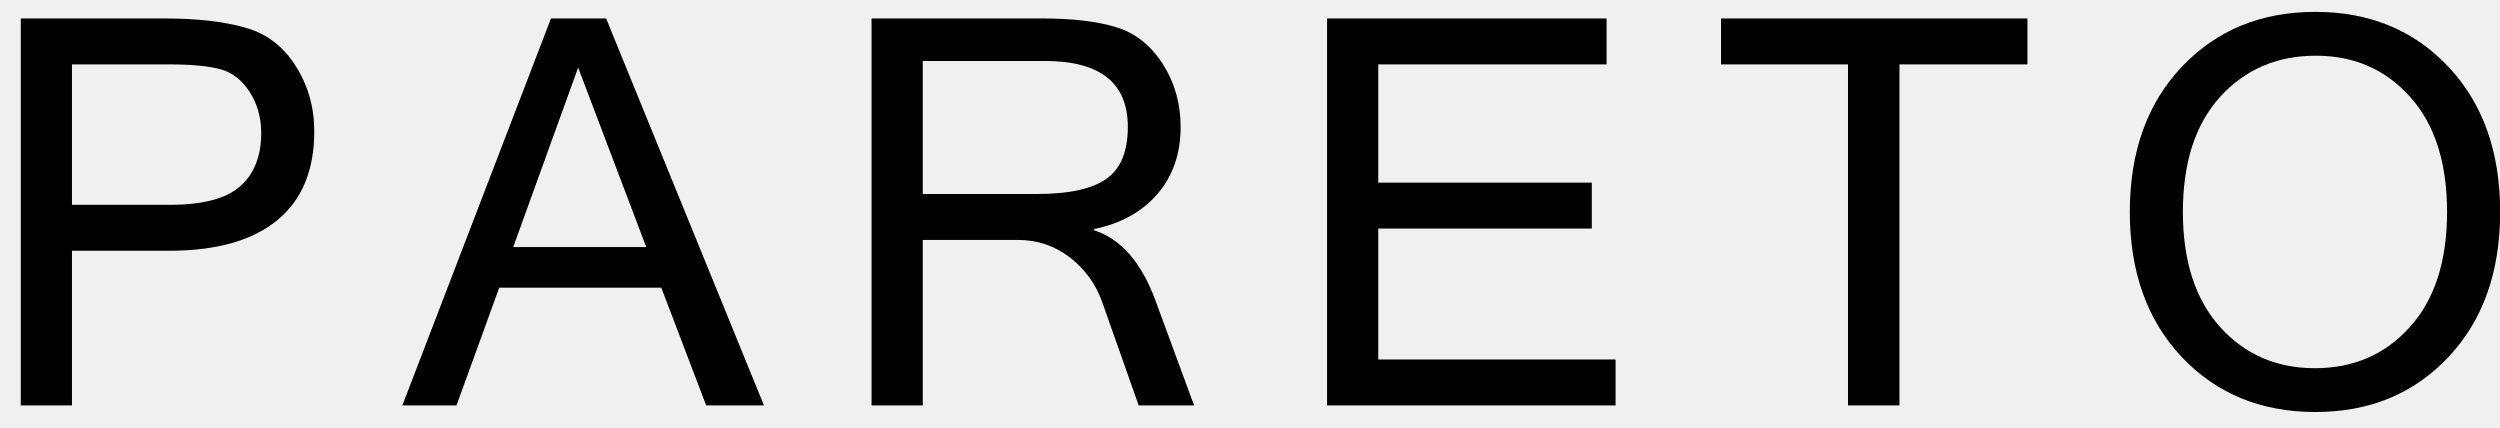
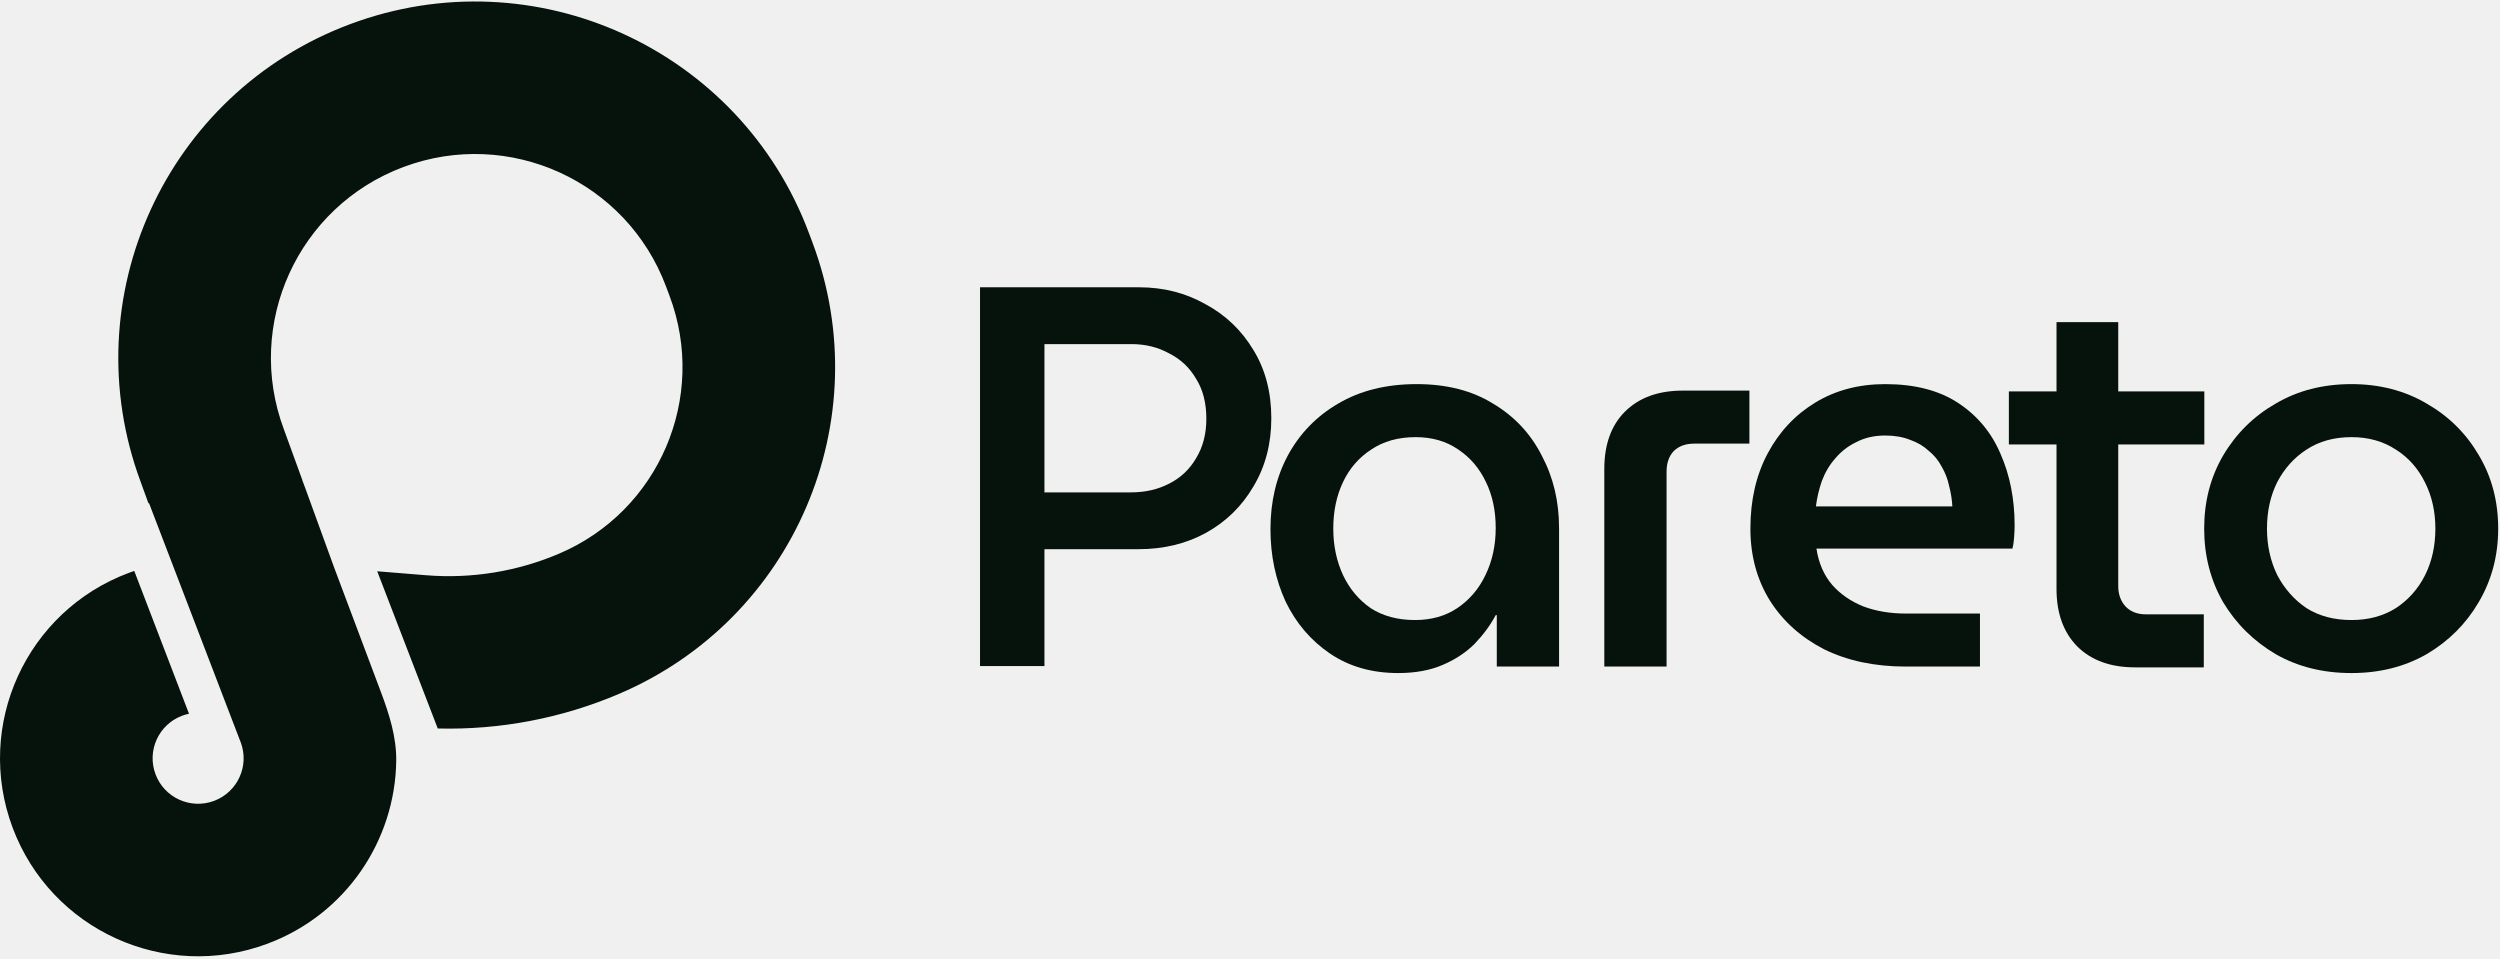
- <svg xmlns="http://www.w3.org/2000/svg" width="111" height="19" viewBox="0 0 111 19" fill="none">
-   <path d="M102.803 0.527C105.209 0.527 107.178 1.34 108.709 2.965C110.24 4.59 111.006 6.738 111.006 9.41C111.006 12.082 110.24 14.23 108.709 15.855C107.178 17.48 105.209 18.293 102.803 18.293C100.389 18.293 98.412 17.48 96.873 15.855C95.334 14.223 94.564 12.074 94.564 9.41C94.564 6.738 95.334 4.59 96.873 2.965C98.412 1.34 100.389 0.527 102.803 0.527ZM102.779 16.348C104.498 16.348 105.904 15.738 106.998 14.52C108.1 13.301 108.65 11.598 108.65 9.41C108.65 7.223 108.104 5.52 107.01 4.301C105.916 3.082 104.521 2.473 102.826 2.473C101.1 2.473 99.682 3.082 98.572 4.301C97.471 5.52 96.92 7.223 96.92 9.41C96.92 11.59 97.471 13.293 98.572 14.52C99.674 15.738 101.076 16.348 102.779 16.348Z" fill="black" />
-   <path d="M90.019 2.859H84.336V18H82.051V2.859H76.414V0.82H90.019V2.859Z" fill="black" />
-   <path d="M71.731 18H58.922V0.82H71.332V2.859H61.195V8.109H70.676V10.148H61.195V15.961H71.731V18Z" fill="black" />
-   <path d="M53.018 18H50.557L48.94 13.418C48.65 12.605 48.17 11.941 47.498 11.426C46.826 10.91 46.053 10.652 45.178 10.652H40.971V18H38.697V0.82H46.303C47.631 0.82 48.717 0.949 49.56 1.207C50.404 1.465 51.092 2.008 51.623 2.836C52.154 3.664 52.42 4.598 52.42 5.637C52.42 6.824 52.076 7.816 51.389 8.613C50.701 9.41 49.76 9.93 48.565 10.172V10.219C49.76 10.602 50.67 11.637 51.295 13.324L53.018 18ZM40.971 8.613H46.045C47.459 8.613 48.482 8.391 49.115 7.945C49.756 7.5 50.076 6.73 50.076 5.637C50.076 3.684 48.85 2.707 46.397 2.707H40.971V8.613Z" fill="black" />
-   <path d="M28.693 10.969L25.67 3L22.787 10.969H28.693ZM33.92 18H31.354L29.361 12.773H22.166L20.268 18H17.865L24.463 0.82H26.912L33.92 18Z" fill="black" />
-   <path d="M0.922 0.82H7.332C8.738 0.82 9.914 0.953 10.859 1.219C11.812 1.477 12.566 2.043 13.121 2.918C13.676 3.785 13.953 4.758 13.953 5.836C13.953 7.57 13.402 8.887 12.301 9.785C11.199 10.684 9.605 11.133 7.52 11.133H3.195V18H0.922V0.82ZM3.195 9.094H7.543C9.004 9.094 10.043 8.82 10.66 8.273C11.285 7.727 11.598 6.938 11.598 5.906C11.598 5.219 11.426 4.609 11.082 4.078C10.738 3.547 10.301 3.211 9.77 3.07C9.246 2.93 8.488 2.859 7.496 2.859H3.195V9.094Z" fill="black" />
+ <svg xmlns="http://www.w3.org/2000/svg" width="1743" height="668" viewBox="0 0 1743 668" fill="none">
+   <g clip-path="url(#clip0_8781_3490)">
+     <path d="M265.65 482.697C271.439 498.108 276.475 514.055 276.252 530.514C275.504 585.73 241.402 637.411 186.533 657.933C115.103 684.645 35.528 648.433 8.797 577.05C-17.934 505.667 18.302 426.141 89.732 399.429C91.018 398.949 92.305 398.488 93.596 398.048L131.773 497.617C130.178 497.943 128.587 498.399 127.014 498.987C110.605 505.126 102.281 523.395 108.421 539.794C114.562 556.19 132.842 564.51 149.251 558.372C165.66 552.237 173.984 533.968 167.844 517.569C167.681 517.137 167.511 516.71 167.332 516.287L103.887 350.752L103.516 350.938L98.115 336.089C50.375 207.72 115.606 64.89 244.017 16.867C372.608 -31.224 515.86 33.967 563.983 162.474L566.475 169.127C612.901 293.104 553.572 431.65 431.773 483.682C391.757 500.776 348.58 509.011 305.203 507.904L262.995 398.295L297.075 401.059C328.807 403.632 360.689 398.441 389.962 385.935C459.484 356.234 493.349 277.152 466.849 206.385L464.357 199.732C436.829 126.21 354.869 88.912 281.299 116.426C207.729 143.94 170.408 225.846 197.94 299.368L210.8 334.729L210.716 334.68L213.001 340.783L233.034 395.866L265.65 482.697Z" fill="#06130D" />
+     <path d="M974.857 469.257C956.488 469.257 940.632 464.729 927.293 455.677C913.958 446.621 903.639 434.551 896.342 419.46C889.294 404.118 885.77 387.267 885.77 368.908C885.77 349.794 889.797 332.691 897.848 317.601C906.152 302.259 917.858 290.187 932.957 281.385C948.31 272.33 966.552 267.804 987.693 267.804C1008.58 267.804 1026.33 272.33 1040.92 281.385C1055.77 290.187 1067.09 302.259 1074.9 317.601C1082.95 332.691 1086.98 349.542 1086.98 368.153V464.729H1043.56V428.89H1042.81C1039.04 435.933 1034.13 442.596 1028.09 448.883C1022.05 454.921 1014.62 459.825 1005.81 463.596C997.004 467.372 986.686 469.257 974.857 469.257ZM986.563 432.285C997.888 432.285 1007.7 429.52 1016.01 423.985C1024.56 418.202 1031.11 410.531 1035.64 400.974C1040.42 391.166 1042.81 380.225 1042.81 368.153C1042.81 356.081 1040.55 345.392 1036.01 336.086C1031.48 326.529 1025.07 318.984 1016.76 313.451C1008.46 307.667 998.515 304.775 986.94 304.775C974.857 304.775 964.539 307.667 955.985 313.451C947.426 318.984 940.886 326.529 936.355 336.086C931.824 345.643 929.56 356.458 929.56 368.53C929.56 380.351 931.824 391.166 936.355 400.974C940.886 410.531 947.303 418.202 955.608 423.985C964.162 429.52 974.481 432.285 986.563 432.285Z" fill="#06130D" />
+     <path d="M1118.52 464.73V327.031C1118.52 309.929 1123.3 296.599 1132.87 287.042C1142.68 277.233 1156.14 272.329 1173.26 272.329H1219.69V309.3H1181.18C1175.15 309.3 1170.36 311.06 1166.84 314.581C1163.57 318.102 1161.93 322.881 1161.93 328.917V464.73H1118.52Z" fill="#06130D" />
+     <path d="M1328.72 464.729C1307.07 464.729 1288.07 460.704 1271.71 452.659C1255.61 444.359 1243.03 433.042 1233.96 418.705C1224.91 404.118 1220.38 387.393 1220.38 368.53C1220.38 348.662 1224.4 331.182 1232.45 316.092C1240.51 301.002 1251.58 289.181 1265.68 280.63C1279.77 272.079 1296 267.804 1314.37 267.804C1335.01 267.804 1352 272.205 1365.33 281.007C1378.67 289.81 1388.49 301.631 1394.78 316.469C1401.32 331.308 1404.59 347.907 1404.59 366.267C1404.59 368.782 1404.47 371.674 1404.22 374.944C1403.97 378.213 1403.58 380.728 1403.08 382.489H1266.43C1267.94 392.549 1271.59 400.974 1277.38 407.765C1283.17 414.304 1290.46 419.334 1299.27 422.857C1308.08 426.125 1317.89 427.761 1328.72 427.761H1380.43V464.729H1328.72ZM1266.05 353.063H1361.18C1360.93 348.284 1360.17 343.506 1358.91 338.727C1357.91 333.949 1356.15 329.422 1353.63 325.146C1351.37 320.87 1348.35 317.224 1344.57 314.206C1341.05 310.936 1336.77 308.421 1331.74 306.661C1326.7 304.649 1320.91 303.643 1314.37 303.643C1306.82 303.643 1300.15 305.152 1294.36 308.17C1288.58 310.936 1283.67 314.709 1279.64 319.487C1275.61 324.014 1272.47 329.296 1270.2 335.332C1268.19 341.117 1266.81 347.027 1266.05 353.063Z" fill="#06130D" />
+     <path d="M1488.54 465.288C1471.43 465.288 1457.96 460.383 1448.15 450.575C1438.58 440.766 1433.8 427.436 1433.8 410.587V224.601H1476.84V408.701C1476.84 414.485 1478.6 419.263 1482.12 423.035C1485.65 426.556 1490.3 428.319 1496.09 428.319H1536.48V465.288H1488.54ZM1400.58 309.86V272.889H1536.86V309.86H1400.58Z" fill="#06130D" />
+     <path d="M1639.43 469.257C1619.55 469.257 1601.93 464.856 1586.58 456.054C1571.23 446.998 1559.02 434.927 1549.96 419.837C1541.15 404.495 1536.75 387.393 1536.75 368.53C1536.75 349.668 1541.15 332.691 1549.96 317.601C1559.02 302.259 1571.23 290.187 1586.58 281.385C1601.93 272.33 1619.55 267.804 1639.43 267.804C1659.06 267.804 1676.55 272.33 1691.9 281.385C1707.25 290.187 1719.33 302.134 1728.14 317.224C1737.2 332.314 1741.73 349.416 1741.73 368.53C1741.73 387.393 1737.2 404.495 1728.14 419.837C1719.33 434.927 1707.25 446.998 1691.9 456.054C1676.55 464.856 1659.06 469.257 1639.43 469.257ZM1639.43 432.285C1651.26 432.285 1661.57 429.52 1670.38 423.985C1679.19 418.202 1685.98 410.531 1690.77 400.974C1695.55 391.417 1697.94 380.602 1697.94 368.53C1697.94 356.71 1695.55 346.021 1690.77 336.464C1685.98 326.655 1679.19 318.984 1670.38 313.451C1661.57 307.667 1651.26 304.775 1639.43 304.775C1627.35 304.775 1616.9 307.667 1608.1 313.451C1599.54 318.984 1592.74 326.529 1587.71 336.086C1582.93 345.643 1580.54 356.458 1580.54 368.53C1580.54 380.351 1582.93 391.166 1587.71 400.974C1592.74 410.531 1599.54 418.202 1608.1 423.985C1616.9 429.52 1627.35 432.285 1639.43 432.285Z" fill="#06130D" />
+     <path d="M683.269 464.374V200.299H794.254C811.117 200.299 826.465 204.197 840.308 211.993C854.404 219.539 865.602 230.227 873.907 244.06C882.212 257.641 886.362 273.486 886.362 291.594C886.362 309.451 882.212 325.295 873.907 339.128C865.852 352.961 854.781 363.775 840.684 371.572C826.846 379.117 811.239 382.889 793.877 382.889H728.193V464.374H683.269ZM728.193 343.278H788.593C798.408 343.278 807.216 341.266 815.017 337.242C823.068 333.218 829.363 327.307 833.89 319.511C838.675 311.714 841.065 302.535 841.065 291.971C841.065 280.905 838.675 271.6 833.89 264.054C829.363 256.258 823.068 250.348 815.017 246.324C807.216 242.048 798.531 239.91 788.97 239.91H728.193V343.278Z" fill="#06130D" />
+   </g>
+   <defs>
+     <clipPath id="clip0_8781_3490">
+       <rect width="1743" height="668" fill="white" />
+     </clipPath>
+   </defs>
</svg>
